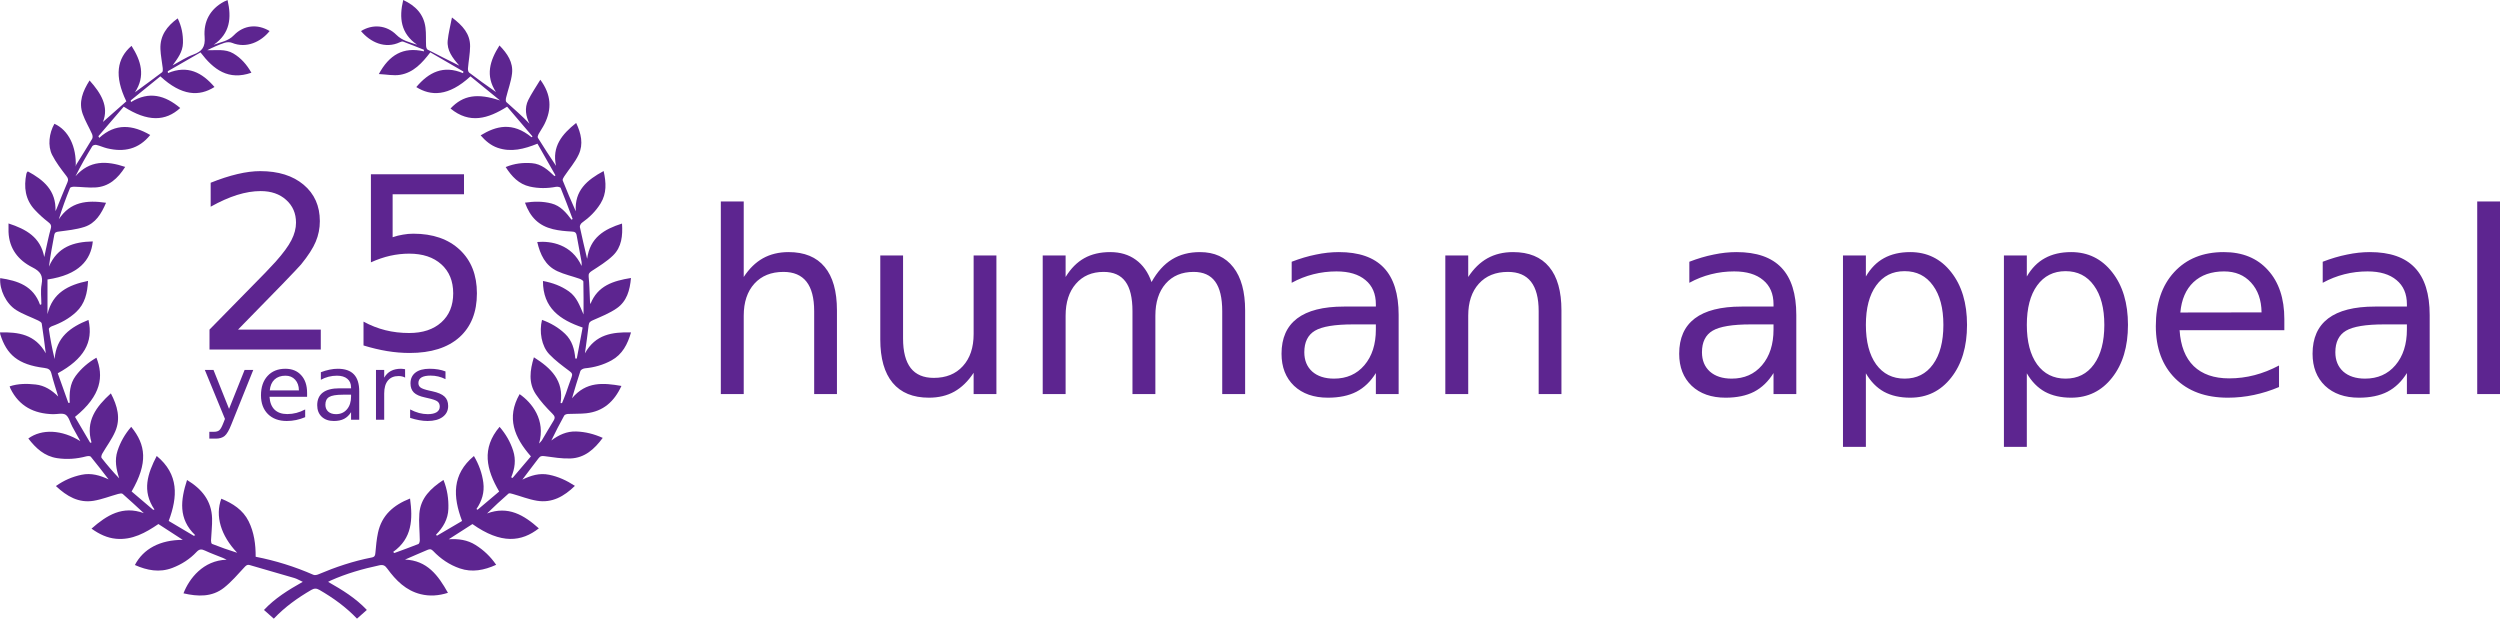
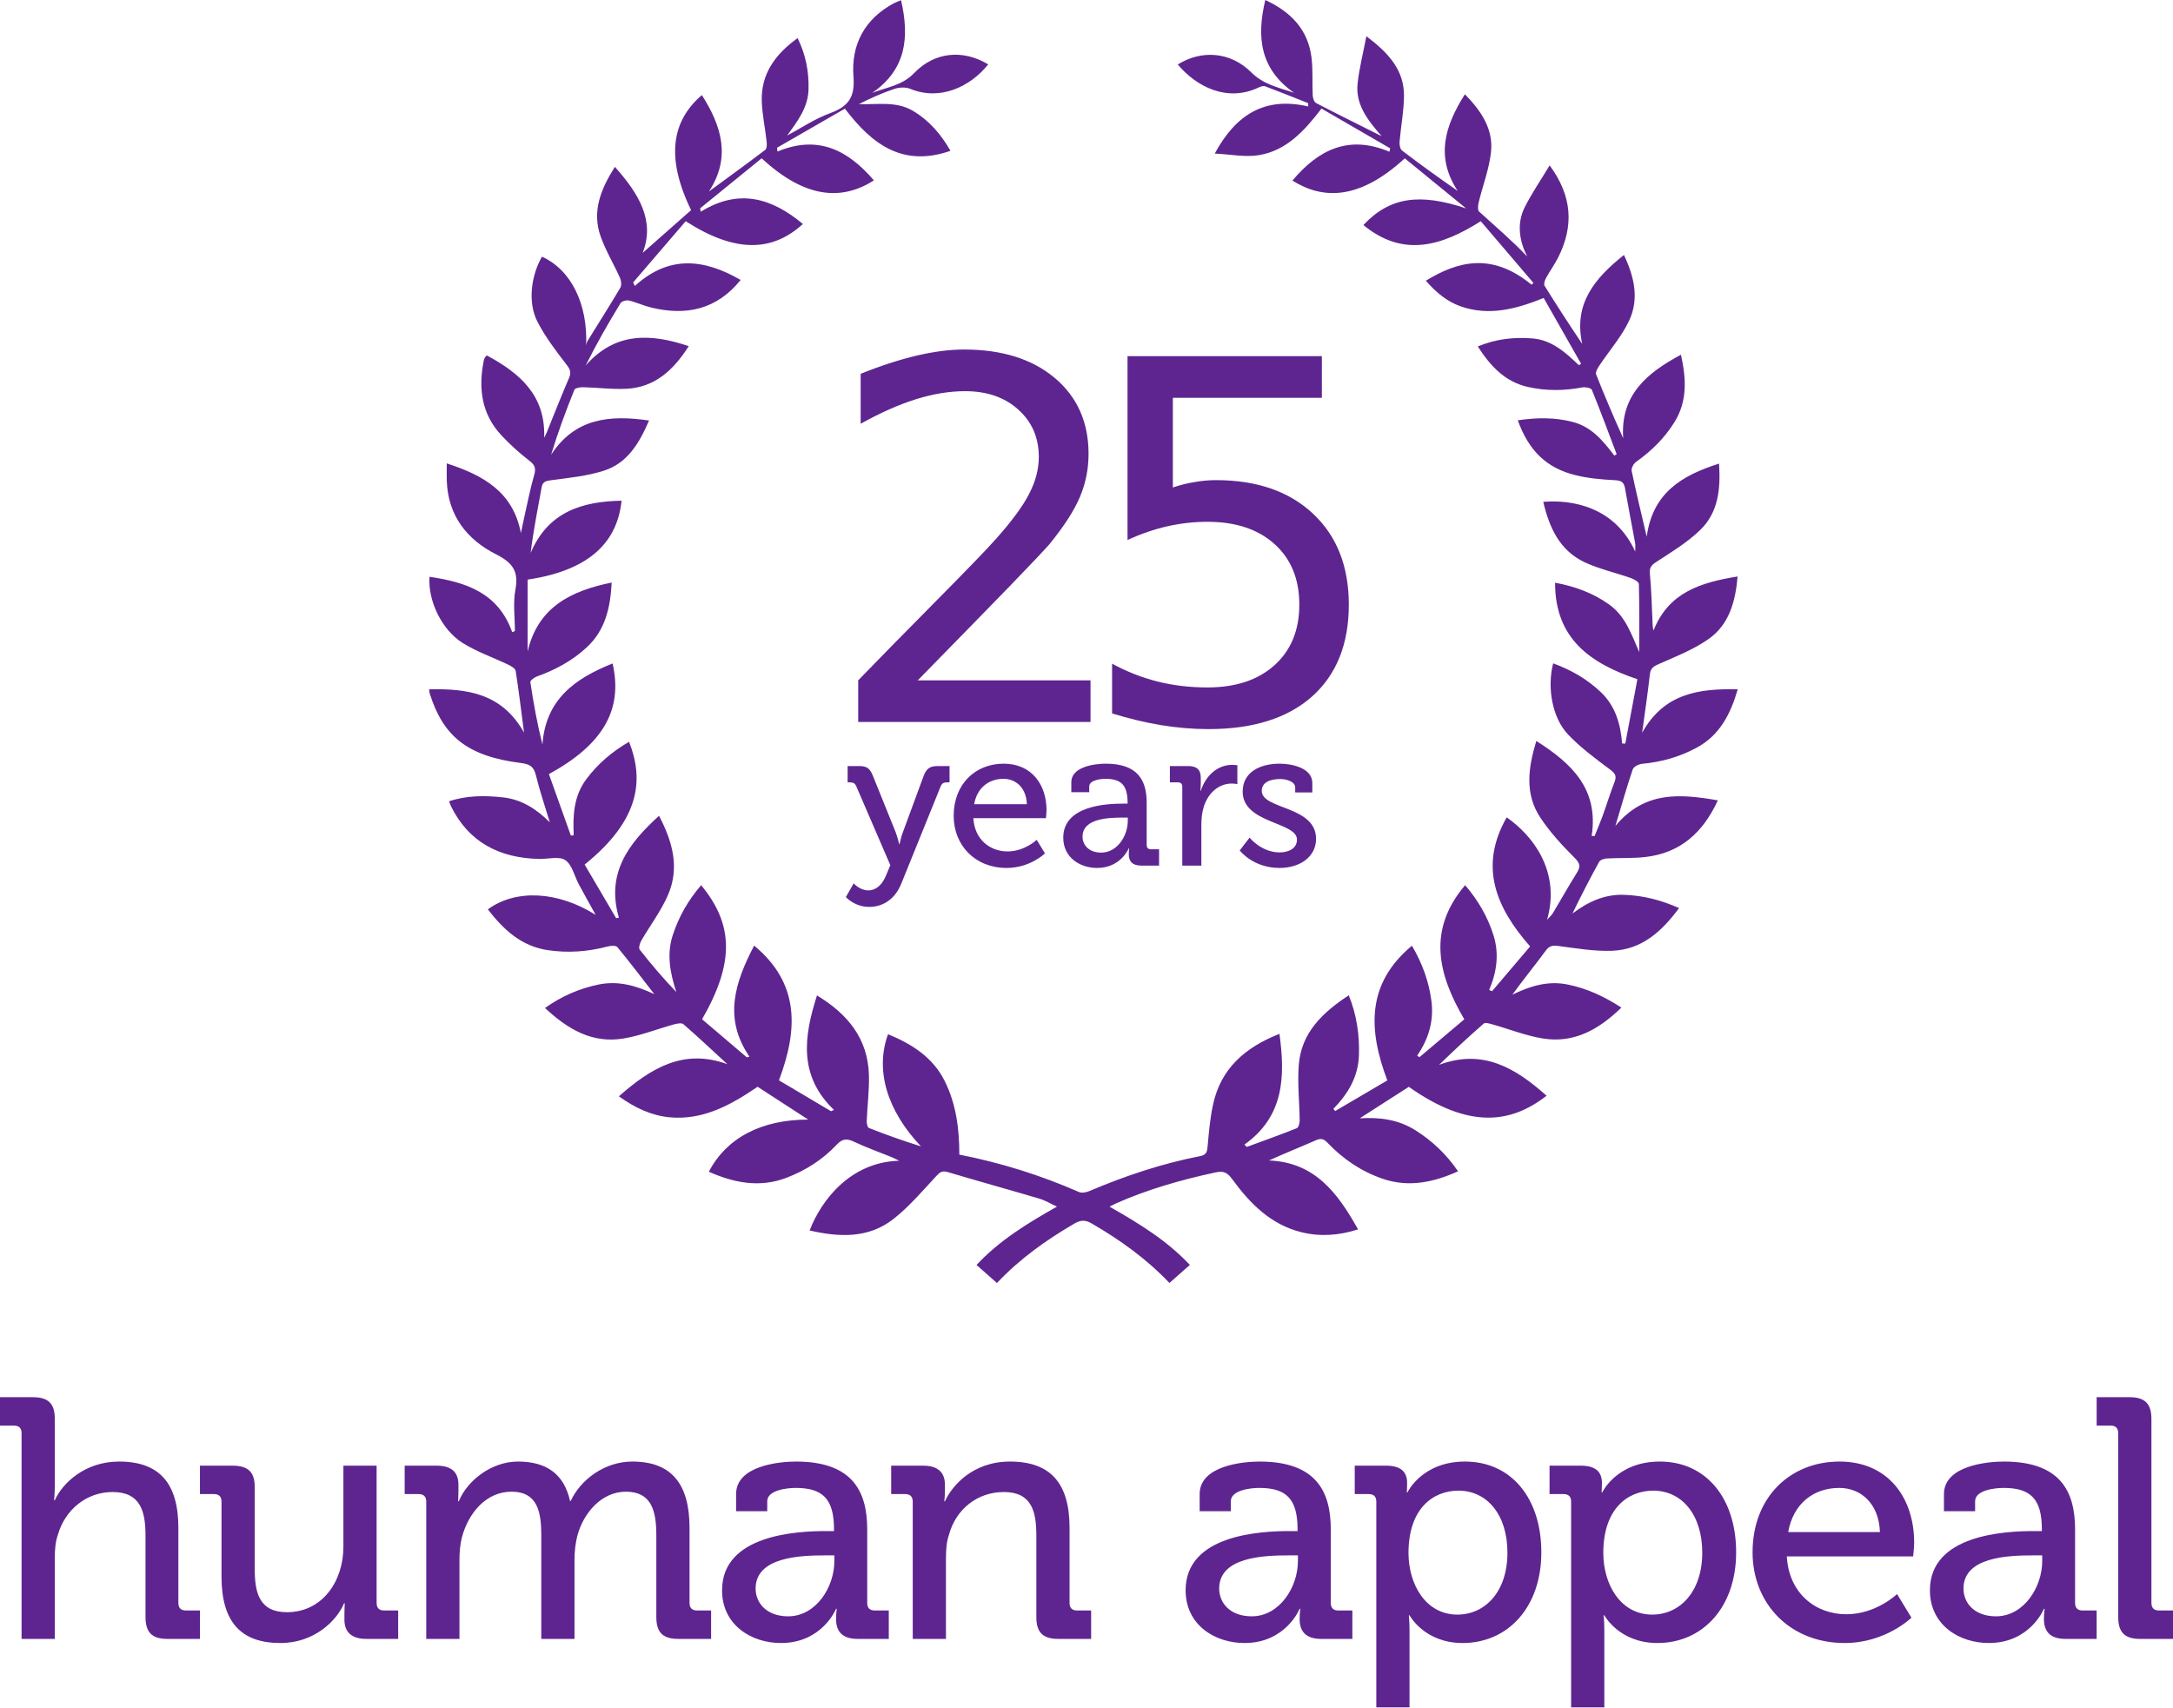
- <svg xmlns="http://www.w3.org/2000/svg" viewBox="330.712 25.382 1492.412 369.325" width="1492.412" height="369.325">
-   <g fill="#5d2590">
-     <path d="M526.58 372.731c8.559 4.864 16.461 9.7 23.123 16.766-2.051 1.811-3.914 3.458-5.878 5.196-6.673-7.003-14.274-12.443-22.442-17.164-1.78-1.028-3.14-.971-4.879.042-8.075 4.71-15.643 10.054-22.339 17.136l-5.872-5.198c6.534-7.007 14.472-11.898 23.158-16.791-1.947-.899-3.428-1.81-5.036-2.285-8.806-2.604-17.659-5.054-26.459-7.678-1.728-.516-2.381.233-3.444 1.375-3.877 4.17-7.621 8.583-12.06 12.09-7.23 5.714-15.659 5.32-24.207 3.362 3.342-8.708 11.736-19.696 25.787-20.073-1.112-.528-1.684-.837-2.283-1.08-3.564-1.447-7.202-2.735-10.677-4.371-2.044-.964-3.333-.99-5.025.82-4.028 4.304-8.975 7.445-14.479 9.541-7.673 2.924-15.06 1.474-22.336-1.743 5.059-9.7 15.025-15.002 28.597-15.018l-14.558-9.444c-7.59 5.17-15.624 9.703-25.344 8.787-5.188-.491-9.906-2.678-14.586-6.043 9.154-8.043 18.556-13.875 31.231-9.241-4.199-3.86-8.356-7.768-12.655-11.515-.51-.445-1.841-.184-2.708.055-4.865 1.34-9.624 3.249-14.568 4.07-8.916 1.48-15.994-2.628-22.561-8.789 4.773-3.399 9.788-5.576 15.339-6.736 5.757-1.206 10.925.333 16.121 2.748-3.525-4.539-6.997-9.117-10.647-13.552-.409-.495-1.893-.4-2.77-.168-5.708 1.508-11.464 1.933-17.303 1.052-7.621-1.15-12.723-5.936-17.196-11.737 7.999-5.842 20.048-5.32 31.033 1.588-1.828-3.306-3.361-6.015-4.832-8.757-1.286-2.397-1.938-5.669-3.917-6.998-1.79-1.204-4.996-.277-7.576-.343-11.31-.29-20.159-4.697-25.34-15.206-.163-.331-.267-.692-.536-1.399 5.15-1.71 10.33-1.677 15.503-1.12 5.377.58 9.66 3.359 13.5 7.187-1.355-4.506-2.884-8.971-4-13.534-.616-2.518-1.734-3.224-4.316-3.548-15.711-1.962-22.45-7.922-26.275-20.054-.08-.251-.076-.53-.156-1.15 10.936-.253 20.957 1.078 27.327 12.464-.855-6.529-1.528-12.173-2.414-17.784-.108-.686-1.268-1.364-2.08-1.754-4.374-2.1-9.05-3.699-13.138-6.247-6.103-3.807-10.088-12.25-9.574-19.076 10.464 1.545 19.764 4.568 23.795 15.935l.78-.326c0-3.97-.583-8.052.141-11.886 1-5.294-.776-7.771-5.536-10.176-8.393-4.242-13.85-11.142-14.212-21.118-.056-1.549-.008-3.104-.008-5.068 10.622 3.443 19.1 8.254 21.342 20.051.317-1.508.614-3.02.956-4.523.936-4.114 1.738-8.269 2.902-12.318.579-2.019-.008-2.9-1.573-4.103a66.109 66.109 0 0 1-7.89-7.184c-5.787-6.176-6.685-13.613-5.074-21.584.055-.27.177-.536.307-.781.082-.159.237-.28.557-.644 9.432 5.092 16.968 11.433 16.512 23.713.241-.499.513-.987.723-1.5 2.122-5.213 4.162-10.464 6.398-15.628.694-1.603.46-2.45-.634-3.87-3.072-3.98-6.191-8.042-8.459-12.495-2.776-5.452-1.832-13.104 1.333-18.642 8.426 3.8 13.218 13.662 12.726 25.554.12-.419.152-.888.37-1.244 3.156-5.112 6.388-10.176 9.448-15.343.419-.705.29-2.03-.076-2.85-1.79-4.003-4.098-7.809-5.565-11.92-2.563-7.187-.01-13.582 4.085-20.053 6.894 7.691 11.65 15.556 7.996 24.766l13.951-12.303c-7.356-15.155-5.579-25.676 3.1-33.121 5.715 8.945 8.437 18.002 2.03 27.749 5.423-3.977 10.875-7.917 16.227-11.992.476-.364.474-1.615.384-2.42-.424-3.81-1.242-7.593-1.39-11.41-.31-7.98 3.836-13.651 10.308-18.331 2.345 4.76 3.266 9.589 3.146 14.704-.125 5.35-3.197 9.226-6.154 13.345 4.08-2.177 7.984-4.844 12.288-6.407 5.274-1.916 7.277-4.55 6.801-10.541-.73-9.165 3.187-16.63 11.663-21.147.553-.296 1.158-.494 2.032-.861 2.448 10.639 1.526 19.93-8.302 26.677 4.268-1.65 8.634-2.12 12.05-5.681 5.962-6.215 14.184-6.853 21.346-2.519-5.105 6.386-13.804 10.595-22.457 7.028-1.288-.529-3.104-.45-4.461-.002-3.512 1.158-6.904 2.681-10.298 4.402 5.31.204 10.7-.94 15.576 1.959 4.632 2.75 7.996 6.653 10.775 11.485-13.705 4.798-22.57-1.821-30.39-12.133l-19.545 11.255.132 1.092c11.718-4.895 20.342-.364 27.767 8.306-9.124 5.788-19.61 5.399-32.315-6.358-5.862 4.762-11.788 9.58-17.714 14.396.058.328.118.653.178.98 10.934-6.774 20.443-3.972 29.4 3.532-8.808 8.044-19.453 8.38-33.729-.804l-15.135 17.632.506 1.006c9.808-8.961 19.949-7.81 30.445-1.724-6.915 8.56-15.696 10.367-25.72 7.95-2.18-.526-4.247-1.514-6.427-2.031-.733-.175-2.084.183-2.425.741-3.513 5.762-6.876 11.615-10.036 17.95 8.504-9.648 18.603-9.268 29.668-5.566-4.416 6.948-9.795 11.915-18.088 12.288-4.09.186-8.213-.357-12.324-.458-.86-.02-2.304.228-2.512.744-2.456 6.061-4.727 12.197-6.703 18.696 6.876-10.538 16.811-11.527 28.196-9.851-2.822 6.565-6.234 12.261-12.966 14.428-4.84 1.557-10.044 2.072-15.126 2.741-1.628.215-2.524.359-2.848 2.172-1.098 6.152-2.357 12.276-3.137 18.764 5.02-11.813 14.748-14.804 26.173-15.032-1.165 11.226-8.372 19.95-27.053 22.718v20.69c2.997-12.741 12.363-17.426 24.205-19.845-.385 7.243-1.83 13.673-7.132 18.607-4.185 3.896-9.12 6.564-14.497 8.473-.724.256-1.85 1.148-1.784 1.596.892 5.983 1.964 11.936 3.48 17.965.9-13.054 9.459-19.06 20.193-23.342 3.066 13.45-2.886 23.404-18.336 31.842 2.088 5.844 4.203 11.764 6.316 17.687.276-.021.552-.044.828-.064-.268-5.703 0-11.257 3.539-16.04 3.348-4.524 7.52-8.059 12.396-10.884 4.325 10.953 3.173 22.488-12.788 35.341 3.001 5.11 6.036 10.278 9.072 15.444.263-.054.524-.11.785-.165-3.714-12.741 2.72-21.312 11.558-29.317 3.928 7.476 5.941 14.963 2.621 22.698-2.01 4.682-5.196 8.852-7.763 13.304-.412.715-.784 2.057-.421 2.519 3.288 4.197 6.744 8.262 10.536 12.216-1.78-5.479-2.844-10.844-1.004-16.441 1.753-5.34 4.47-10.067 8.167-14.328 8.778 10.752 10.136 21.495.248 38.595 4.245 3.614 8.562 7.289 12.881 10.963l.767-.189c-7.623-11.099-4.114-21.479 1.341-31.972 13.267 10.976 12.57 24.328 7.15 38.785 5.045 2.991 10.017 5.938 14.986 8.886l.844-.38c-10.205-9.773-8.723-21.012-4.884-32.948 8.884 5.388 14.65 12.448 14.95 22.921.125 4.387-.457 8.79-.635 13.19-.028.695.193 1.874.609 2.038 4.937 1.941 9.935 3.732 15.005 5.3-9.748-10.286-13.266-21.892-9.477-32.287 6.855 2.827 12.921 6.65 16.323 13.499 3.268 6.58 4.21 13.75 4.196 21.164a163.484 163.484 0 0 1 34.446 10.765c.792.348 2.048.12 2.916-.248 10.315-4.373 20.89-7.93 31.896-10.07 1.871-.362 2.071-1.215 2.214-2.816.357-4.006.709-8.046 1.546-11.97 2.226-10.42 9.232-16.523 19.138-20.426 1.684 12.393 1.322 23.761-10.09 31.885l.69.66c4.805-1.77 9.633-3.485 14.386-5.384.507-.203.839-1.468.83-2.237-.056-5.317-.671-10.668-.26-15.943.724-9.281 6.77-15.076 14.402-20.076 2.304 5.759 3.111 11.424 2.92 17.274-.201 6.18-3.141 11.091-7.364 15.416l.515.629c4.979-2.923 9.955-5.846 15.023-8.82-5.468-14.462-6.122-27.796 7.082-38.778 2.96 5.043 4.882 10.258 5.611 15.912.74 5.75-.812 10.94-4.105 15.719.214.156.43.312.646.467l12.923-10.907c-7.668-13.027-10.672-25.777.239-38.61 3.721 4.335 6.408 8.975 8.104 14.222 1.753 5.433 1.038 10.705-1.182 15.924.272.125.546.254.818.38l10.965-12.895c-9.883-11.228-14.797-23.057-6.744-37.152 7.317 5.063 15.645 15.402 11.627 29.482.824-.93 1.341-1.361 1.666-1.906 2.314-3.866 4.515-7.804 6.91-11.62 1.145-1.825.908-2.756-.708-4.37-3.56-3.552-7.031-7.33-9.802-11.504-4.529-6.827-3.534-14.27-1.169-22.075 10.233 6.457 18.019 13.9 15.935 27.33l.848.027c.77-1.92 1.596-3.82 2.3-5.764 1.18-3.262 2.198-6.588 3.45-9.822.679-1.754.132-2.479-1.341-3.579-4.181-3.127-8.45-6.272-12.03-10.035-4.582-4.822-6.097-13.457-4.314-20.497 5.18 1.881 9.787 4.525 13.767 8.323 4.2 4.008 5.621 9.16 6.1 14.744l.898.036a218310 218310 0 0 1 3.487-18.534c-13.488-4.568-23.73-11.613-23.69-27.785 5.783 1.079 10.863 2.947 15.474 6.21 4.83 3.417 6.501 8.671 8.75 13.773 0-6.535.062-13.068-.103-19.598-.014-.604-1.388-1.405-2.271-1.716-4.401-1.548-9.037-2.561-13.243-4.51-7.278-3.375-10.27-10.002-12.016-17.432 8.147-.702 20.6 1.346 26.467 14.306 0-.82.121-1.664-.021-2.46-.948-5.264-2.002-10.51-2.918-15.78-.32-1.842-1.19-2.222-3.02-2.313-3.724-.188-7.506-.528-11.118-1.407-8.408-2.044-13.548-7.012-16.72-15.824 5.388-.797 10.574-.888 15.814.472 5.458 1.416 8.767 5.463 11.978 9.698l.67-.404c-2.349-6.192-4.641-12.408-7.145-18.54-.219-.538-1.883-.86-2.763-.692-5.248.997-10.48 1.037-15.668-.139-6.577-1.492-10.77-5.996-14.405-11.655 5.27-2.172 10.425-2.73 15.71-2.31 5.647.45 9.545 4.056 13.4 7.708.209-.14.417-.282.625-.423-3.552-6.25-7.106-12.5-10.759-18.93-7.92 3.206-15.696 5.249-23.797 2.454-4.063-1.403-7.294-4.156-10.122-7.421 9.176-5.602 18.974-8.258 30.41 1.133l.565-.477c-5.044-5.911-10.085-11.823-15.17-17.782-11.34 7.179-22.391 10.494-33.785 1.104 7.562-8.06 16.171-9.285 29.567-4.788l-17.655-14.417c-13.242 12.188-23.718 11.813-32.344 6.405 7.463-8.873 16.195-13.264 27.935-8.294.061-.331.124-.662.184-.992l-19.75-11.446c-4.871 6.374-10.074 12.103-18.029 13.415-3.917.645-8.085-.237-12.704-.455 6.156-11.376 14.52-16.438 26.93-13.553-.02-.324-.043-.648-.063-.973-4.117-1.63-8.221-3.292-12.367-4.846-.508-.19-1.294.078-1.852.343-9.013 4.285-17.824-.119-23.29-6.617 6.824-4.252 15.165-3.723 21.15 2.258 3.518 3.514 7.832 4.367 12.33 5.88-9.747-6.745-10.862-15.974-8.28-26.701 7.397 3.435 12.278 8.513 13.29 16.508.455 3.595.18 7.277.356 10.913.038.775.38 1.931.942 2.223 6.038 3.153 12.148 6.17 18.902 9.555-4.084-4.671-7.542-9.14-6.93-15.076.453-4.388 1.585-8.707 2.536-13.696 6.425 4.848 10.906 9.792 10.828 17.268-.047 4.37-.902 8.729-1.272 13.104-.071.84.138 2.102.705 2.536 5.14 3.924 10.388 7.706 16.023 11.614-6.447-9.774-3.69-18.722 2.078-27.817 4.74 4.86 8.271 10.09 7.499 16.79-.56 4.858-2.377 9.566-3.543 14.365-.205.841-.326 2.202.143 2.629 4.656 4.23 9.447 8.313 13.837 12.936-2.192-4.319-3.129-9.35-.74-14.148 2.015-4.041 4.606-7.795 7.198-12.099 6.588 8.951 6.936 17.518 2.496 26.422-1.043 2.092-2.444 4.001-3.566 6.057-.345.63-.685 1.7-.39 2.175 3.449 5.568 7.02 11.061 10.836 16.737-2.548-11.524 3.557-18.884 12.009-25.595 2.988 6.279 4.407 12.627 1.536 18.807-2.17 4.673-5.737 8.693-8.623 13.044-.489.739-1.172 1.87-.929 2.492 2.396 6.092 4.97 12.112 7.799 18.4-.838-12.353 6.697-18.723 16.626-24.036 1.546 6.972 1.872 13.353-1.84 19.365-2.857 4.626-6.646 8.351-11.081 11.487-.708.501-1.427 1.823-1.268 2.583 1.256 6.048 2.725 12.053 4.333 18.954 1.722-12.741 10.251-17.682 20.823-21.041.483 7.25-.195 14.037-5.392 19.077-3.712 3.6-8.275 6.37-12.648 9.215-1.488.97-2.04 1.657-1.865 3.475.428 4.389.522 8.81.732 13.22.045.972.006 1.949.314 3.069 4.307-10.977 13.552-13.839 24.203-15.568-.637 7.408-2.513 13.927-8.413 18.045-4.308 3.01-9.37 4.994-14.226 7.138-1.542.681-2.418 1.192-2.617 2.992-.585 5.294-1.383 10.568-2.227 16.813 6.316-11.381 16.36-12.748 27.519-12.515-2.063 7.13-5.152 13.166-11.708 16.751-4.917 2.688-10.21 4.183-15.81 4.703-.973.089-2.44.822-2.703 1.59-1.716 5.05-3.164 10.187-4.999 16.29 8.428-10.139 18.672-9.24 29.496-7.362-4.32 9.392-10.905 15.213-20.996 16.323-3.62.397-7.301.2-10.95.399-.777.04-1.906.406-2.226.983-2.672 4.831-5.19 9.746-7.68 14.867 4.421-3.326 9.18-5.577 14.855-5.381 5.426.187 10.542 1.46 15.834 3.819-4.98 6.737-10.752 11.984-19.309 12.288-5.095.181-10.247-.692-15.335-1.367-1.684-.224-2.649-.15-3.738 1.333-3.098 4.227-6.432 8.28-9.607 12.668 5.073-2.46 10.204-4.084 15.941-2.915 5.532 1.126 10.471 3.402 15.442 6.635-6.466 6.288-13.595 10.35-22.595 8.896-4.941-.798-9.701-2.71-14.556-4.07-.807-.227-2.036-.6-2.475-.22-4.35 3.79-8.577 7.725-12.834 11.873 12.606-4.728 22.044.955 30.921 8.894-10.267 8.007-22.379 9.657-39.645-2.563a56105.56 56105.56 0 0 1-14.14 9.065c5.702-.353 11.105.327 16.033 3.436 4.821 3.042 8.865 6.84 12.283 11.817-7.206 3.25-14.311 4.683-21.732 2.14-6.138-2.103-11.419-5.698-15.886-10.393-1.117-1.175-1.949-1.285-3.372-.659-4.422 1.949-8.917 3.732-13.438 5.792 13.205.516 19.785 9.37 25.637 19.843-5.577 1.776-10.925 2.13-16.27.817-8.81-2.165-14.805-8.225-19.929-15.244-1.32-1.806-2.362-2.509-4.761-1.994-9.94 2.14-19.661 4.897-28.963 9.045-.401.179-.782.401-1.617.833" />
-     <g white-space="pre">
-       <g font-weight="400" font-size="107.642" font-family="Rock Salt">
-         <path d="M472.803 222.146h49.406v11.913h-66.436v-11.913q8.06-8.34 21.935-22.356 13.946-14.085 17.52-18.15 6.798-7.639 9.46-12.895 2.734-5.326 2.734-10.442 0-8.339-5.887-13.595-5.816-5.256-15.207-5.256-6.658 0-14.086 2.313-7.358 2.312-15.768 7.008v-14.297q8.55-3.433 15.978-5.185 7.429-1.752 13.596-1.752 16.258 0 25.929 8.129 9.67 8.129 9.67 21.724 0 6.448-2.452 12.264-2.383 5.747-8.76 13.596-1.752 2.032-11.142 11.773-9.391 9.671-26.49 27.12zM552.132 129.43h55.573v11.914h-42.608v25.65q3.084-1.052 6.167-1.542 3.084-.561 6.167-.561 17.52 0 27.752 9.6 10.231 9.602 10.231 26 0 16.89-10.512 26.28-10.512 9.32-29.643 9.32-6.588 0-13.456-1.12-6.797-1.122-14.086-3.364V217.38q6.308 3.434 13.035 5.116 6.728 1.682 14.226 1.682 12.124 0 19.202-6.377 7.078-6.377 7.078-17.31 0-10.932-7.078-17.31-7.078-6.377-19.202-6.377-5.676 0-11.353 1.262-5.606 1.261-11.493 3.924v-52.56z" />
-       </g>
-       <g font-size="40.727" font-family="Museo">
-         <path d="M468.85 278.689q-2.067 5.303-4.03 6.92-1.961 1.618-5.25 1.618h-3.897v-4.084h2.864q2.015 0 3.128-.954 1.114-.955 2.466-4.508l.875-2.227-12.011-29.22h5.17l9.28 23.228 9.28-23.228h5.171l-13.045 32.455zM514.033 259.863v2.386H491.6q.318 5.038 3.023 7.69 2.73 2.625 7.583 2.625 2.81 0 5.436-.69 2.651-.689 5.25-2.068v4.614q-2.625 1.113-5.383 1.697-2.758.583-5.595.583-7.106 0-11.269-4.136-4.136-4.137-4.136-11.19 0-7.291 3.924-11.56 3.951-4.296 10.633-4.296 5.992 0 9.466 3.872 3.5 3.844 3.5 10.473zm-4.88-1.432q-.052-4.004-2.253-6.39-2.174-2.386-5.78-2.386-4.083 0-6.55 2.307-2.439 2.306-2.81 6.496l17.394-.027zM535.43 261.003q-5.912 0-8.193 1.352-2.28 1.353-2.28 4.614 0 2.599 1.697 4.136 1.723 1.512 4.667 1.512 4.056 0 6.496-2.864 2.466-2.89 2.466-7.663v-1.087h-4.853zm9.731-2.015v16.943h-4.878v-4.507q-1.67 2.704-4.163 4.003-2.493 1.273-6.099 1.273-4.56 0-7.265-2.545-2.678-2.572-2.678-6.868 0-5.011 3.341-7.557 3.367-2.545 10.023-2.545h6.84v-.477q0-3.368-2.227-5.197-2.2-1.856-6.204-1.856-2.546 0-4.958.61-2.413.61-4.64 1.83v-4.508q2.677-1.035 5.196-1.538 2.52-.53 4.906-.53 6.443 0 9.625 3.34 3.181 3.341 3.181 10.129zM572.552 250.795q-.822-.477-1.804-.69-.954-.238-2.12-.238-4.137 0-6.364 2.704-2.201 2.678-2.201 7.716v15.644h-4.905v-29.697h4.905v4.614q1.538-2.705 4.004-4.004 2.466-1.326 5.992-1.326.504 0 1.114.08.61.053 1.352.186l.027 5.01zM596.654 247.11v4.613q-2.068-1.06-4.296-1.591-2.227-.53-4.613-.53-3.633 0-5.462 1.113-1.803 1.114-1.803 3.341 0 1.697 1.299 2.678 1.299.955 5.223 1.83l1.67.371q5.198 1.114 7.372 3.155 2.2 2.015 2.2 5.648 0 4.136-3.287 6.55-3.262 2.412-8.989 2.412-2.386 0-4.985-.477-2.572-.45-5.435-1.379v-5.038q2.704 1.406 5.33 2.121 2.624.69 5.196.69 3.447 0 5.303-1.167 1.856-1.193 1.856-3.34 0-1.99-1.352-3.05-1.326-1.06-5.86-2.042l-1.697-.397q-4.534-.955-6.549-2.917-2.015-1.989-2.015-5.436 0-4.189 2.97-6.47 2.97-2.28 8.431-2.28 2.705 0 5.091.398 2.387.398 4.402 1.193z" />
-       </g>
-       <g font-weight="400" font-size="113.52" font-family="Museo500">
-         <path d="M830.341 210.684v49.96h-13.598v-49.516q0-11.751-4.582-17.59-4.583-5.839-13.747-5.839-11.012 0-17.368 7.021-6.356 7.022-6.356 19.142v46.783h-13.673V145.647h13.673v45.082q4.878-7.464 11.456-11.16 6.651-3.695 15.298-3.695 14.264 0 21.58 8.87 7.317 8.794 7.317 25.94zM856.209 227.978V177.87h13.598v49.59q0 11.752 4.583 17.664 4.582 5.84 13.746 5.84 11.012 0 17.368-7.022 6.43-7.021 6.43-19.142v-46.93h13.599v82.775h-13.6v-12.712q-4.95 7.538-11.528 11.234-6.504 3.621-15.151 3.621-14.264 0-21.655-8.869-7.39-8.868-7.39-25.94zM1018.137 193.76q5.1-9.165 12.195-13.525 7.095-4.36 16.703-4.36 12.933 0 19.954 9.09 7.021 9.016 7.021 25.72v49.96h-13.672v-49.517q0-11.9-4.213-17.664-4.213-5.765-12.86-5.765-10.568 0-16.702 7.021-6.135 7.022-6.135 19.142v46.783h-13.672v-49.517q0-11.973-4.213-17.664-4.213-5.765-13.008-5.765-10.42 0-16.555 7.095-6.134 7.021-6.134 19.068v46.783h-13.672V177.87h13.672v12.86q4.656-7.613 11.16-11.234 6.504-3.622 15.447-3.622 9.016 0 15.298 4.583 6.356 4.582 9.386 13.303zM1138.53 219.036q-16.48 0-22.837 3.769-6.355 3.769-6.355 12.86 0 7.242 4.73 11.529 4.803 4.213 13.007 4.213 11.308 0 18.107-7.982 6.873-8.056 6.873-21.36v-3.03h-13.525zm27.124-5.617v47.226h-13.599V248.08q-4.656 7.538-11.603 11.16-6.947 3.547-16.998 3.547-12.712 0-20.25-7.095-7.465-7.169-7.465-19.142 0-13.968 9.312-21.063 9.386-7.095 27.937-7.095h19.067v-1.33q0-9.386-6.208-14.486-6.134-5.173-17.294-5.173-7.095 0-13.82 1.7-6.726 1.7-12.934 5.1v-12.565q7.465-2.882 14.486-4.287 7.02-1.478 13.672-1.478 17.96 0 26.828 9.313 8.87 9.312 8.87 28.232zM1262.84 210.684v49.96h-13.598v-49.516q0-11.751-4.582-17.59t-13.747-5.839q-11.012 0-17.368 7.021-6.356 7.022-6.356 19.142v46.783h-13.672V177.87h13.672v12.86q4.878-7.465 11.456-11.16 6.651-3.696 15.298-3.696 14.264 0 21.581 8.87 7.317 8.794 7.317 25.94zM1375.917 219.036q-16.48 0-22.837 3.769-6.356 3.769-6.356 12.86 0 7.242 4.73 11.529 4.804 4.213 13.008 4.213 11.308 0 18.107-7.982 6.873-8.056 6.873-21.36v-3.03h-13.525zm27.124-5.617v47.226h-13.599V248.08q-4.656 7.538-11.603 11.16-6.947 3.547-16.999 3.547-12.711 0-20.25-7.095-7.464-7.169-7.464-19.142 0-13.968 9.312-21.063 9.386-7.095 27.936-7.095h19.068v-1.33q0-9.386-6.208-14.486-6.134-5.173-17.294-5.173-7.095 0-13.82 1.7-6.726 1.7-12.934 5.1v-12.565q7.464-2.882 14.486-4.287 7.02-1.478 13.672-1.478 17.96 0 26.828 9.313 8.869 9.312 8.869 28.232zM1444.576 248.229v43.9h-13.672v-114.26h13.672v12.565q4.287-7.39 10.79-10.938 6.578-3.622 15.669-3.622 15.077 0 24.463 11.973 9.46 11.973 9.46 31.484 0 19.511-9.46 31.484-9.386 11.973-24.463 11.973-9.09 0-15.668-3.547-6.504-3.622-10.79-11.012zm46.266-28.898q0-15.003-6.209-23.502-6.134-8.573-16.924-8.573t-16.999 8.573q-6.134 8.5-6.134 23.502 0 15.003 6.134 23.576 6.209 8.5 16.999 8.5t16.924-8.5q6.209-8.573 6.209-23.576zM1540.654 248.229v43.9h-13.672v-114.26h13.672v12.565q4.287-7.39 10.79-10.938 6.578-3.622 15.669-3.622 15.077 0 24.463 11.973 9.46 11.973 9.46 31.484 0 19.511-9.46 31.484-9.386 11.973-24.463 11.973-9.09 0-15.668-3.547-6.504-3.622-10.79-11.012zm46.266-28.898q0-15.003-6.208-23.502-6.135-8.573-16.925-8.573-10.79 0-16.998 8.573-6.135 8.5-6.135 23.502 0 15.003 6.135 23.576 6.208 8.5 16.998 8.5 10.79 0 16.925-8.5 6.208-8.573 6.208-23.576zM1694.38 215.858v6.651h-62.525q.887 14.042 8.425 21.433 7.612 7.317 21.137 7.317 7.834 0 15.151-1.922 7.39-1.921 14.633-5.765v12.86q-7.316 3.104-15.003 4.73-7.686 1.626-15.594 1.626-19.807 0-31.41-11.53-11.53-11.529-11.53-31.188 0-20.324 10.939-32.223 11.012-11.973 29.636-11.973 16.703 0 26.385 10.79 9.755 10.717 9.755 29.194zm-13.6-3.991q-.147-11.16-6.281-17.812-6.06-6.651-16.112-6.651-11.382 0-18.255 6.43-6.8 6.43-7.834 18.107l48.483-.074zM1754.022 219.036q-16.481 0-22.837 3.769-6.356 3.769-6.356 12.86 0 7.242 4.73 11.529 4.804 4.213 13.007 4.213 11.308 0 18.107-7.982 6.874-8.056 6.874-21.36v-3.03h-13.525zm27.123-5.617v47.226h-13.598V248.08q-4.657 7.538-11.604 11.16-6.947 3.547-16.998 3.547-12.712 0-20.25-7.095-7.465-7.169-7.465-19.142 0-13.968 9.312-21.063 9.386-7.095 27.937-7.095h19.068v-1.33q0-9.386-6.209-14.486-6.134-5.173-17.294-5.173-7.095 0-13.82 1.7-6.726 1.7-12.934 5.1v-12.565q7.465-2.882 14.486-4.287 7.021-1.478 13.673-1.478 17.959 0 26.828 9.313 8.868 9.312 8.868 28.232zM1809.525 145.647h13.6v114.998h-13.6V145.647z" />
-       </g>
+ <svg xmlns="http://www.w3.org/2000/svg" viewBox="0 0 655.346 514.916" height="514.916" width="655.346">
+   <g style="-inkscape-font-specification:Museo500-Regular" font-weight="400" font-size="77.441" font-family="Museo500" fill="#5e2590">
+     <path d="M6.505 494.265h10.016v-24.471c0-2.478.206-4.853.929-6.918 2.168-7.538 8.57-12.907 16.52-12.907 8.364 0 9.913 5.782 9.913 13.113v24.575c0 4.646 1.962 6.608 6.609 6.608H60.3v-8.57h-4.234c-1.445 0-2.271-.723-2.271-2.272v-22.612c0-13.32-5.576-20.032-17.863-20.032-10.43 0-17.14 6.609-19.412 11.668h-.207s.207-1.859.207-4.337v-20.34c0-4.44-1.962-6.403-6.609-6.403H0v8.57h4.233c1.446 0 2.272.723 2.272 2.272v62.056zM66.805 475.473c0 13.836 5.99 20.031 17.76 20.031 10.326 0 17.037-6.815 19.205-11.977h.207s-.103 1.342-.103 2.994v1.962c0 3.717 2.168 5.782 6.608 5.782h9.603v-8.57h-4.234c-1.445 0-2.271-.723-2.271-2.272v-41.405h-10.016v24.472c0 10.325-6.299 19.721-17.037 19.721-8.26 0-9.706-5.782-9.706-13.01v-24.78c0-4.44-1.962-6.403-6.712-6.403H60.3v8.57h4.234c1.445 0 2.271.723 2.271 2.272v22.613zM128.55 494.265h10.017v-23.852c0-2.374.206-4.646.722-6.711 1.962-7.435 7.331-13.836 14.972-13.836 7.95 0 8.983 6.298 8.983 13.113v31.286h10.016v-23.852c0-2.684.31-4.956.826-7.124 1.859-7.125 7.435-13.423 14.662-13.423 7.744 0 9.19 5.782 9.19 13.113v24.678c0 4.646 1.962 6.608 6.608 6.608h9.913v-8.57h-4.234c-1.445 0-2.271-.723-2.271-2.272v-22.612c0-13.32-5.473-20.032-17.244-20.032-8.467 0-15.695 5.576-18.586 11.875h-.206c-1.755-7.848-6.815-11.875-15.695-11.875-8.157 0-15.385 5.886-17.863 11.978h-.206s.103-1.342.103-2.995v-1.961c0-3.82-2.065-5.783-6.609-5.783h-9.602v8.57h4.233c1.446 0 2.272.723 2.272 2.272v41.405zM217.76 479.603c0 10.429 8.777 15.901 17.76 15.901 12.494 0 16.624-10.325 16.624-10.325h.207s-.207 1.342-.207 3.097c0 3.718 1.859 5.99 6.505 5.99h9.397v-8.57h-4.234c-1.445 0-2.272-.724-2.272-2.273v-22.2c0-11.564-4.543-20.444-21.476-20.444-5.06 0-18.07 1.24-18.07 9.81v5.162h9.396v-2.994c0-3.408 6.092-4.027 8.57-4.027 8.157 0 11.565 3.304 11.565 12.494v.516h-2.272c-8.776 0-31.492 1.033-31.492 17.863zm10.12-.516c0-9.603 13.63-10.016 21.167-10.016h2.581v1.755c0 7.744-5.472 16.624-13.94 16.624-6.608 0-9.809-4.13-9.809-8.363zM275.273 494.265h10.016v-24.471c0-2.582.206-4.956.929-7.021 2.065-7.538 8.467-12.804 16.52-12.804 8.364 0 9.81 5.782 9.81 13.113v24.575c0 4.646 1.962 6.608 6.608 6.608h9.913v-8.57h-4.234c-1.445 0-2.271-.723-2.271-2.272v-22.612c0-13.32-5.576-20.032-17.967-20.032-11.358 0-17.553 7.435-19.618 11.978h-.207s.207-1.342.207-2.995v-1.961c0-3.82-2.168-5.783-6.608-5.783h-9.603v8.57H273c1.446 0 2.272.723 2.272 2.272v41.405zM357.566 479.603c0 10.429 8.776 15.901 17.76 15.901 12.493 0 16.624-10.325 16.624-10.325h.206s-.206 1.342-.206 3.097c0 3.718 1.858 5.99 6.505 5.99h9.396v-8.57h-4.234c-1.445 0-2.271-.724-2.271-2.273v-22.2c0-11.564-4.543-20.444-21.477-20.444-5.06 0-18.07 1.24-18.07 9.81v5.162h9.396v-2.994c0-3.408 6.092-4.027 8.57-4.027 8.158 0 11.565 3.304 11.565 12.494v.516h-2.271c-8.777 0-31.493 1.033-31.493 17.863zm10.119-.516c0-9.603 13.63-10.016 21.167-10.016h2.581v1.755c0 7.744-5.472 16.624-13.939 16.624-6.608 0-9.81-4.13-9.81-8.363zM415.077 514.916h10.015v-23.232c0-2.685-.206-4.543-.206-4.543h.206s4.44 8.363 16.005 8.363c13.63 0 23.748-10.738 23.748-27.362 0-16.211-8.983-27.363-23.025-27.363-13.01 0-17.347 9.293-17.347 9.293h-.207s.104-1.239.104-2.788c0-3.304-1.756-5.266-6.402-5.266h-9.396v8.57h4.233c1.446 0 2.272.723 2.272 2.272v62.056zm9.706-46.568c0-13.32 7.33-18.792 15.075-18.792 8.673 0 14.765 7.331 14.765 18.689 0 11.874-6.815 18.69-15.075 18.69-9.706 0-14.765-9.294-14.765-18.587zM473.827 514.916h10.016v-23.232c0-2.685-.207-4.543-.207-4.543h.207s4.44 8.363 16.004 8.363c13.63 0 23.749-10.738 23.749-27.362 0-16.211-8.983-27.363-23.026-27.363-13.01 0-17.347 9.293-17.347 9.293h-.206s.103-1.239.103-2.788c0-3.304-1.755-5.266-6.402-5.266h-9.396v8.57h4.234c1.445 0 2.271.723 2.271 2.272v62.056zm9.706-46.568c0-13.32 7.331-18.792 15.075-18.792 8.674 0 14.766 7.331 14.766 18.689 0 11.874-6.815 18.69-15.075 18.69-9.706 0-14.766-9.294-14.766-18.587zM528.55 468.142c0 15.488 11.255 27.362 27.776 27.362 12.39 0 20.134-7.64 20.134-7.64l-4.336-7.125s-6.299 6.092-15.282 6.092c-9.293 0-17.347-6.299-17.966-17.45h38.1s.31-2.788.31-4.13c0-13.527-7.847-24.472-22.51-24.472-14.868 0-26.226 10.739-26.226 27.363zm10.739-6.092c1.548-8.674 7.744-13.32 15.384-13.32 6.506 0 11.978 4.646 12.288 13.32h-27.672zM582.035 479.603c0 10.429 8.777 15.901 17.76 15.901 12.494 0 16.624-10.325 16.624-10.325h.206s-.206 1.342-.206 3.097c0 3.718 1.858 5.99 6.505 5.99h9.396v-8.57h-4.233c-1.446 0-2.272-.724-2.272-2.273v-22.2c0-11.564-4.543-20.444-21.477-20.444-5.06 0-18.07 1.24-18.07 9.81v5.162h9.397v-2.994c0-3.408 6.092-4.027 8.57-4.027 8.157 0 11.564 3.304 11.564 12.494v.516h-2.271c-8.777 0-31.493 1.033-31.493 17.863zm10.12-.516c0-9.603 13.629-10.016 21.166-10.016h2.582v1.755c0 7.744-5.473 16.624-13.94 16.624-6.608 0-9.809-4.13-9.809-8.363zM638.825 487.657c0 4.646 1.962 6.608 6.608 6.608h9.913v-8.57h-4.234c-1.445 0-2.271-.723-2.271-2.272v-55.447c0-4.647-1.962-6.609-6.609-6.609h-9.912v8.57h4.233c1.446 0 2.272.723 2.272 2.272v55.448z" />
+   </g>
+   <path d="M334.622 363.91c8.966 5.097 17.245 10.165 24.224 17.566l-6.158 5.444c-6.992-7.336-14.954-13.036-23.512-17.983-1.865-1.077-3.289-1.017-5.112.046-8.458 4.932-16.388 10.533-23.404 17.952l-6.15-5.447c6.844-7.34 15.161-12.464 24.26-17.59-2.04-.942-3.59-1.897-5.275-2.395-9.227-2.728-18.501-5.294-27.72-8.043-1.812-.54-2.495.243-3.608 1.44-4.063 4.37-7.987 8.992-12.636 12.667-7.575 5.986-16.405 5.574-25.361 3.522 3.501-9.124 12.296-20.636 27.016-21.03-1.164-.554-1.763-.876-2.39-1.131-3.734-1.516-7.548-2.865-11.188-4.581-2.14-1.008-3.492-1.035-5.265.86-4.22 4.51-9.403 7.8-15.168 9.997-8.04 3.064-15.78 1.543-23.401-1.827 5.3-10.162 15.741-15.716 29.961-15.734l-15.253-9.895c-7.95 5.416-16.37 10.167-26.552 9.205-5.436-.513-10.379-2.805-15.282-6.329 9.588-8.427 19.442-14.537 32.72-9.683-4.4-4.044-8.754-8.138-13.258-12.064-.535-.466-1.93-.192-2.838.058-5.096 1.404-10.082 3.404-15.26 4.264-9.344 1.55-16.758-2.752-23.638-9.208 5-3.56 10.254-5.84 16.07-7.058 6.031-1.261 11.446.35 16.89 2.88-3.694-4.754-7.332-9.553-11.156-14.198-.428-.519-1.983-.419-2.902-.176-5.98 1.58-12.01 2.025-18.129 1.102-7.984-1.205-13.328-6.22-18.013-12.296 8.38-6.121 21.002-5.576 32.512 1.664-1.916-3.464-3.522-6.302-5.063-9.176-1.348-2.51-2.032-5.938-4.104-7.332-1.876-1.261-5.233-.289-7.937-.358-11.85-.302-21.122-4.922-26.548-15.932-.17-.347-.28-.724-.562-1.464 5.396-1.794 10.82-1.758 16.242-1.174 5.633.607 10.12 3.518 14.144 7.528-1.42-4.72-3.022-9.397-4.19-14.178-.646-2.639-1.818-3.378-4.522-3.716-16.462-2.058-23.52-8.302-27.528-21.011-.083-.264-.079-.555-.164-1.205 11.458-.266 21.956 1.129 28.63 13.057-.896-6.839-1.6-12.752-2.528-18.63-.113-.72-1.329-1.429-2.18-1.838-4.584-2.201-9.482-3.876-13.765-6.547-6.395-3.986-10.57-12.832-10.03-19.984 10.963 1.619 20.706 4.786 24.929 16.695l.818-.341c0-4.16-.61-8.436.148-12.454 1.047-5.546-.814-8.141-5.8-10.661-8.793-4.444-14.512-11.673-14.89-22.123-.059-1.624-.008-3.253-.008-5.312 11.128 3.607 20.01 8.648 22.36 21.007.332-1.579.642-3.164 1.001-4.737.98-4.311 1.82-8.664 3.039-12.907.608-2.113-.007-3.039-1.647-4.299a69.144 69.144 0 0 1-8.265-7.525c-6.064-6.47-7.004-14.263-5.316-22.615.057-.282.185-.56.32-.818.086-.166.248-.294.584-.674 9.882 5.336 17.778 11.979 17.3 24.846.253-.524.537-1.035.756-1.572 2.225-5.463 4.361-10.964 6.704-16.375.726-1.679.482-2.567-.666-4.053-3.217-4.171-6.485-8.426-8.86-13.092-2.909-5.712-1.92-13.728 1.396-19.531 8.828 3.983 13.847 14.313 13.332 26.772.126-.437.16-.93.39-1.303 3.305-5.354 6.692-10.661 9.898-16.074.436-.739.302-2.128-.08-2.986-1.876-4.194-4.296-8.181-5.832-12.488-2.685-7.532-.01-14.23 4.282-21.009 7.221 8.056 12.204 16.299 8.377 25.947l14.615-12.891c-7.708-15.877-5.846-26.9 3.248-34.699 5.986 9.371 8.838 18.859 2.125 29.072 5.684-4.166 11.396-8.296 17.003-12.565.498-.381.496-1.692.402-2.535-.445-3.99-1.3-7.956-1.457-11.952-.324-8.362 4.019-14.304 10.8-19.208 2.457 4.988 3.421 10.047 3.296 15.404-.13 5.607-3.35 9.668-6.448 13.983 4.276-2.281 8.365-5.073 12.875-6.712 5.525-2.007 7.624-4.768 7.124-11.043-.763-9.604 3.338-17.425 12.22-22.156.58-.309 1.213-.517 2.13-.901 2.564 11.145 1.598 20.879-8.7 27.948 4.472-1.73 9.046-2.221 12.624-5.952 6.247-6.512 14.86-7.18 22.364-2.639-5.349 6.691-14.46 11.102-23.528 7.366-1.348-.556-3.25-.475-4.672-.006-3.68 1.215-7.234 2.81-10.789 4.614 5.563.213 11.21-.984 16.32 2.052 4.85 2.882 8.376 6.972 11.288 12.033-14.36 5.025-23.647-1.908-31.84-12.713l-20.476 11.792.137 1.144c12.276-5.128 21.311-.38 29.091 8.702-9.559 6.066-20.544 5.658-33.856-6.662l-18.559 15.084.188 1.026c11.454-7.097 21.416-4.161 30.802 3.7-9.23 8.428-20.382 8.78-35.338-.841l-15.857 18.472.53 1.055c10.275-9.39 20.902-8.184 31.895-1.807-7.242 8.968-16.44 10.863-26.945 8.328-2.283-.55-4.45-1.585-6.732-2.128-.768-.183-2.184.193-2.541.779-3.68 6.036-7.206 12.168-10.515 18.805 8.91-10.11 19.49-9.71 31.083-5.83-4.627 7.277-10.262 12.48-18.95 12.873-4.288.193-8.605-.376-12.912-.48-.9-.022-2.413.238-2.632.777-2.572 6.35-4.952 12.78-7.022 19.588 7.204-11.039 17.612-12.076 29.541-10.32-2.957 6.879-6.532 12.847-13.587 15.116-5.07 1.632-10.52 2.17-15.846 2.872-1.706.225-2.643.377-2.982 2.275-1.153 6.445-2.472 12.862-3.289 19.66 5.26-12.378 15.453-15.51 27.421-15.75-1.22 11.762-8.77 20.902-28.342 23.802v21.677c3.14-13.35 12.953-18.259 25.358-20.792-.402 7.588-1.917 14.325-7.47 19.495-4.386 4.081-9.555 6.876-15.19 8.876-.757.269-1.938 1.204-1.868 1.673.935 6.265 2.058 12.504 3.646 18.821.944-13.677 9.91-19.969 21.157-24.456 3.21 14.092-3.025 24.52-19.21 33.362 2.186 6.121 4.4 12.325 6.617 18.529l.865-.067c-.279-5.973.001-11.793 3.71-16.804 3.506-4.74 7.877-8.442 12.986-11.404 4.53 11.476 3.324 23.56-13.399 37.027l9.506 16.18.824-.173c-3.894-13.347 2.846-22.328 12.106-30.716 4.116 7.834 6.224 15.676 2.747 23.782-2.104 4.904-5.444 9.274-8.133 13.938-.43.749-.822 2.156-.442 2.64 3.446 4.396 7.067 8.654 11.04 12.797-1.866-5.74-2.98-11.36-1.053-17.225 1.837-5.594 4.683-10.547 8.556-15.011 9.197 11.265 10.619 22.519.259 40.435 4.45 3.786 8.973 7.637 13.496 11.488l.804-.2c-7.987-11.628-4.31-22.503 1.405-33.495 13.899 11.499 13.17 25.487 7.49 40.633l15.702 9.31c.295-.134.59-.266.884-.398-10.692-10.24-9.139-22.014-5.117-34.52 9.308 5.646 15.35 13.042 15.662 24.015.131 4.595-.478 9.21-.665 13.819-.03.726.203 1.962.64 2.134 5.172 2.035 10.407 3.911 15.719 5.554-10.214-10.776-13.899-22.936-9.93-33.826 7.184 2.962 13.54 6.967 17.102 14.142 3.424 6.893 4.412 14.405 4.396 22.173 12.562 2.459 24.53 6.21 36.088 11.279.832.364 2.146.125 3.056-.26 10.806-4.583 21.885-8.308 33.417-10.55 1.96-.381 2.17-1.274 2.319-2.952.373-4.197.744-8.429 1.621-12.54 2.33-10.917 9.67-17.31 20.05-21.401 1.765 12.985 1.385 24.895-10.571 33.407l.722.692c5.035-1.854 10.092-3.652 15.072-5.642.531-.212.88-1.54.87-2.344-.06-5.57-.703-11.177-.272-16.702.757-9.724 7.092-15.796 15.088-21.034 2.414 6.034 3.258 11.97 3.058 18.098-.209 6.473-3.29 11.621-7.713 16.15l.54.659 15.737-9.241c-5.728-15.151-6.413-29.12 7.42-40.626 3.103 5.284 5.115 10.747 5.88 16.672.775 6.023-.852 11.462-4.302 16.467l.677.49 13.539-11.427c-8.034-13.648-11.182-27.006.25-40.451 3.9 4.543 6.715 9.403 8.49 14.9 1.838 5.693 1.09 11.216-1.238 16.683l.858.398 11.488-13.51c-10.355-11.763-15.502-24.156-7.066-38.923 7.666 5.304 16.391 16.136 12.18 30.887.864-.974 1.406-1.424 1.747-1.995 2.425-4.052 4.73-8.177 7.239-12.175 1.2-1.912.953-2.888-.742-4.578-3.729-3.722-7.366-7.68-10.269-12.054-4.745-7.152-3.704-14.949-1.224-23.128 10.72 6.767 18.876 14.564 16.695 28.635l.886.028c.808-2.012 1.674-4.001 2.411-6.039 1.237-3.42 2.304-6.902 3.616-10.292.71-1.836.137-2.596-1.405-3.749-4.382-3.275-8.855-6.57-12.603-10.513-4.804-5.051-6.39-14.098-4.521-21.474 5.428 1.971 10.252 4.742 14.422 8.719 4.402 4.199 5.89 9.597 6.391 15.45l.943.035 3.652-19.416c-14.13-4.786-24.862-12.168-24.82-29.112 6.06 1.131 11.382 3.09 16.213 6.507 5.059 3.58 6.81 9.084 9.167 14.43 0-6.846.065-13.691-.108-20.533-.016-.632-1.455-1.472-2.38-1.797-4.612-1.621-9.468-2.684-13.875-4.727-7.625-3.534-10.76-10.477-12.588-18.261 8.536-.736 21.583 1.41 27.728 14.988 0-.86.13-1.744-.021-2.576-.994-5.516-2.096-11.012-3.056-16.533-.336-1.931-1.248-2.328-3.166-2.424-3.9-.198-7.864-.552-11.648-1.474-8.808-2.142-14.193-7.346-17.517-16.578 5.644-.835 11.079-.931 16.568.494 5.719 1.484 9.187 5.724 12.55 10.159l.702-.421c-2.461-6.49-4.864-13.002-7.485-19.426-.23-.562-1.974-.9-2.896-.724-5.498 1.046-10.979 1.086-16.415-.146-6.89-1.563-11.284-6.282-15.09-12.21 5.52-2.277 10.92-2.861 16.458-2.42 5.915.471 9.999 4.25 14.037 8.075.22-.147.438-.296.656-.444l-11.273-19.83c-8.296 3.357-16.444 5.498-24.93 2.569-4.258-1.47-7.642-4.354-10.605-7.775 9.614-5.868 19.876-8.65 31.86 1.187l.591-.5-15.892-18.628c-11.881 7.52-23.46 10.993-35.396 1.154 7.921-8.442 16.941-9.726 30.976-5.014L423.663 47.75c-13.875 12.768-24.85 12.376-33.887 6.709 7.82-9.296 16.967-13.897 29.267-8.69l.195-1.04c-6.834-3.958-13.667-7.918-20.694-11.989-5.104 6.676-10.554 12.679-18.889 14.054-4.103.676-8.47-.25-13.308-.478 6.45-11.918 15.21-17.221 28.213-14.2-.022-.34-.045-.678-.066-1.018-4.314-1.708-8.614-3.45-12.956-5.078-.532-.198-1.356.082-1.94.36-9.444 4.49-18.674-.125-24.403-6.933 7.15-4.455 15.888-3.9 22.16 2.367 3.685 3.68 8.205 4.576 12.917 6.16-10.212-7.066-11.38-16.736-8.674-27.975 7.75 3.599 12.864 8.919 13.924 17.296.476 3.765.19 7.624.373 11.433.039.812.399 2.022.985 2.33 6.327 3.302 12.728 6.462 19.806 10.009-4.28-4.892-7.903-9.577-7.262-15.793.475-4.598 1.66-9.122 2.658-14.351 6.73 5.079 11.426 10.259 11.344 18.092-.05 4.579-.946 9.145-1.334 13.73-.073.878.146 2.202.74 2.654 5.384 4.112 10.883 8.076 16.787 12.17-6.755-10.24-3.867-19.615 2.176-29.143 4.965 5.09 8.667 10.569 7.857 17.589-.586 5.09-2.49 10.023-3.712 15.05-.214.88-.342 2.307.15 2.755 4.878 4.431 9.897 8.71 14.498 13.552-2.296-4.524-3.28-9.796-.776-14.822 2.111-4.234 4.826-8.166 7.54-12.675 6.903 9.376 7.267 18.353 2.615 27.681-1.093 2.191-2.56 4.192-3.736 6.346-.36.66-.716 1.781-.408 2.278 3.613 5.834 7.353 11.59 11.352 17.536-2.67-12.073 3.728-19.785 12.583-26.816 3.13 6.579 4.616 13.23 1.61 19.703-2.276 4.896-6.012 9.11-9.034 13.667-.514.773-1.23 1.961-.974 2.61 2.51 6.383 5.206 12.691 8.168 19.279-.876-12.944 7.02-19.616 17.42-25.183 1.62 7.304 1.963 13.99-1.928 20.288-2.992 4.847-6.962 8.75-11.608 12.035-.742.524-1.494 1.908-1.329 2.705 1.317 6.338 2.855 12.63 4.54 19.859 1.804-13.348 10.74-18.525 21.815-22.045.506 7.596-.203 14.708-5.648 19.988-3.89 3.772-8.67 6.673-13.252 9.654-1.559 1.015-2.138 1.736-1.952 3.639.446 4.599.546 9.232.765 13.852.048 1.019.007 2.04.328 3.215 4.513-11.5 14.2-14.499 25.359-16.311-.667 7.763-2.634 14.59-8.814 18.907-4.514 3.152-9.817 5.23-14.905 7.477-1.616.715-2.533 1.25-2.741 3.133-.614 5.55-1.45 11.074-2.335 17.618 6.617-11.926 17.143-13.356 28.833-13.112-2.162 7.469-5.398 13.792-12.268 17.549-5.149 2.817-10.697 4.381-16.564 4.927-1.017.094-2.557.862-2.83 1.668-1.799 5.288-3.315 10.67-5.238 17.065 8.831-10.623 19.563-9.683 30.902-7.713-4.526 9.84-11.426 15.938-21.998 17.1-3.792.417-7.649.21-11.47.418-.814.044-1.999.427-2.332 1.031-2.799 5.061-5.44 10.21-8.048 15.576 4.633-3.484 9.618-5.844 15.564-5.639 5.685.198 11.045 1.531 16.59 4.002-5.218 7.058-11.265 12.556-20.232 12.874-5.336.19-10.733-.726-16.065-1.433-1.764-.233-2.776-.157-3.916 1.399-3.247 4.428-6.739 8.674-10.065 13.27 5.314-2.577 10.69-4.278 16.701-3.054 5.796 1.181 10.97 3.565 16.177 6.952-6.773 6.588-14.242 10.842-23.672 9.32-5.177-.836-10.162-2.84-15.249-4.264-.844-.238-2.135-.63-2.592-.231-4.56 3.972-8.987 8.095-13.447 12.44 13.208-4.955 23.095 1 32.395 9.319-10.757 8.388-23.445 10.116-41.535-2.686-4.928 3.159-9.872 6.328-14.814 9.498 5.974-.372 11.634.342 16.798 3.6 5.05 3.184 9.287 7.165 12.868 12.38-7.549 3.404-14.994 4.906-22.769 2.241-6.43-2.204-11.963-5.97-16.641-10.888-1.172-1.23-2.044-1.347-3.534-.69-4.634 2.04-9.344 3.91-14.08 6.067 13.836.54 20.728 9.818 26.86 20.788-5.844 1.862-11.446 2.232-17.045.856-9.23-2.266-15.512-8.616-20.88-15.969-1.383-1.893-2.476-2.63-4.988-2.09-10.415 2.242-20.599 5.131-30.344 9.477-.42.188-.82.42-1.693.872" fill="#5e2590" />
+   <g fill="#5e2590">
+     <g style="-inkscape-font-specification:Rockwell" font-weight="400" font-size="113.515" font-family="Rock Salt">
+       <path d="M276.783 205.178h52.102v12.563h-70.06v-12.563q8.498-8.795 23.131-23.575 14.707-14.855 18.476-19.141 7.169-8.056 9.977-13.598 2.882-5.617 2.882-11.012 0-8.794-6.208-14.337-6.134-5.543-16.037-5.543-7.02 0-14.854 2.44-7.76 2.438-16.628 7.39v-15.077q9.016-3.621 16.85-5.469 7.833-1.847 14.337-1.847 17.145 0 27.344 8.573 10.198 8.572 10.198 22.91 0 6.799-2.586 12.932-2.513 6.06-9.238 14.338-1.848 2.143-11.75 12.415-9.904 10.199-27.936 28.6zM340.049 107.404h58.605v12.564H353.72v27.048q3.252-1.108 6.503-1.626 3.252-.59 6.504-.59 18.476 0 29.265 10.124 10.79 10.124 10.79 27.418 0 17.81-11.085 27.713-11.086 9.83-31.261 9.83-6.947 0-14.19-1.183-7.168-1.182-14.854-3.547v-15.003q6.651 3.622 13.746 5.395 7.095 1.774 15.002 1.774 12.785 0 20.25-6.725 7.464-6.725 7.464-18.254 0-11.53-7.464-18.254-7.465-6.725-20.25-6.725-5.986 0-11.972 1.33-5.912 1.33-12.12 4.138v-55.427z" />
+     </g>
+     <g style="-inkscape-font-specification:Museo-300" font-size="44.5" font-family="Museo">
+       <path d="M257.473 266.387l-2.373 4.153s2.61 2.967 7.06 2.967c4.213 0 7.833-2.433 9.672-7.061l11.867-29.31c.415-.95.949-1.187 1.898-1.187h.772v-4.925h-3.442c-2.432 0-3.5.653-4.39 3.026l-6.23 16.91c-.594 1.543-1.01 3.62-1.01 3.62h-.118s-.474-2.077-1.068-3.62l-6.823-16.91c-.95-2.373-1.84-3.026-4.272-3.026h-3.382v4.925h.712c.95 0 1.483.237 1.899 1.186l10.264 23.793-1.364 3.263c-1.128 2.67-2.967 4.332-5.281 4.332-2.551 0-4.39-2.077-4.39-2.136zM287.615 246.035c0 8.9 6.468 15.724 15.96 15.724 7.12 0 11.57-4.391 11.57-4.391l-2.491-4.094s-3.62 3.5-8.781 3.5c-5.34 0-9.968-3.619-10.324-10.027h21.894s.178-1.602.178-2.373c0-7.773-4.51-14.062-12.935-14.062-8.544 0-15.07 6.17-15.07 15.723zm6.17-3.5c.89-4.984 4.45-7.654 8.842-7.654 3.738 0 6.882 2.67 7.06 7.654h-15.901zM320.663 252.621c0 5.993 5.043 9.138 10.205 9.138 7.18 0 9.553-5.934 9.553-5.934h.118s-.118.772-.118 1.78c0 2.136 1.068 3.442 3.738 3.442h5.399v-4.925h-2.433c-.83 0-1.305-.415-1.305-1.305V242.06c0-6.645-2.61-11.748-12.341-11.748-2.908 0-10.384.712-10.384 5.637v2.966h5.4v-1.72c0-1.958 3.5-2.314 4.924-2.314 4.688 0 6.646 1.898 6.646 7.179v.297h-1.306c-5.043 0-18.096.593-18.096 10.264zm5.814-.296c0-5.518 7.832-5.756 12.164-5.756h1.483v1.009c0 4.45-3.145 9.553-8.01 9.553-3.797 0-5.637-2.374-5.637-4.806zM356.559 261.047h5.755v-12.282c0-1.84.178-3.68.712-5.4 1.365-4.45 4.747-7.06 8.425-7.06.95 0 1.72.178 1.72.178v-5.696s-.77-.12-1.542-.12c-4.628 0-8.07 3.442-9.493 7.833h-.119s.119-.89.119-2.077v-1.898c0-2.433-1.246-3.501-3.857-3.501h-5.458v4.925h2.432c.83 0 1.306.415 1.306 1.305v23.793zM373.884 256.478s3.975 5.28 11.985 5.28c6.29 0 11.036-3.44 11.036-8.78 0-10.028-16.376-8.782-16.376-14.478 0-2.373 2.196-3.56 5.578-3.56 1.839 0 4.509.771 4.509 2.551v1.484h5.162v-2.848c0-4.57-6.23-5.815-9.85-5.815-6.11 0-11.154 2.67-11.154 8.425 0 9.672 16.376 9.078 16.376 14.478 0 2.61-2.433 3.856-5.221 3.856-5.518 0-9.078-4.45-9.078-4.45l-2.967 3.857z" />
    </g>
  </g>
</svg>
